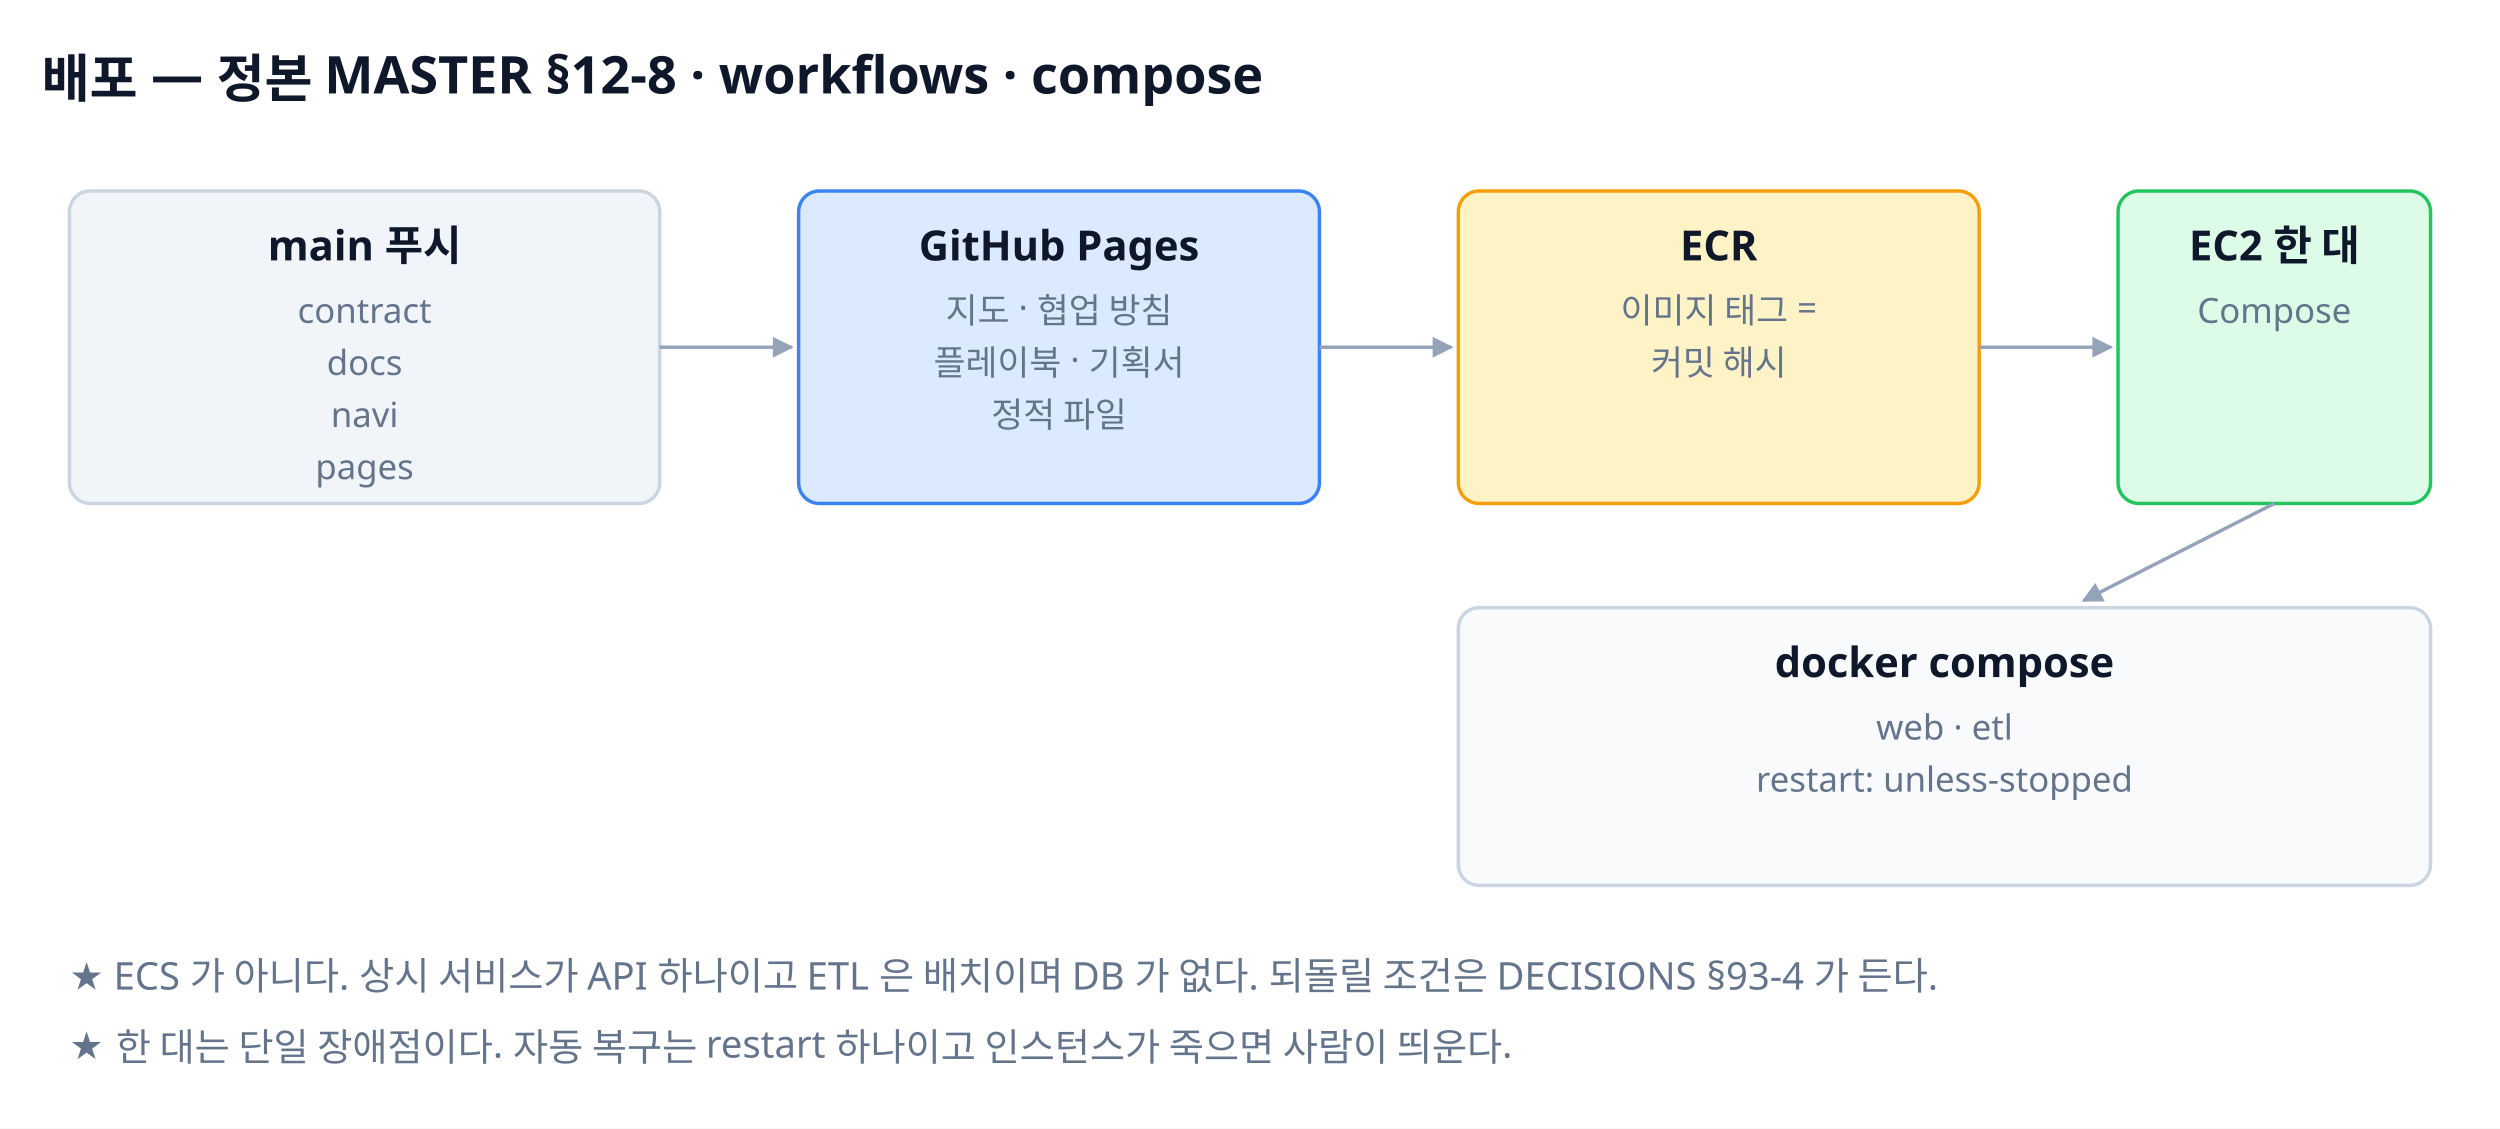
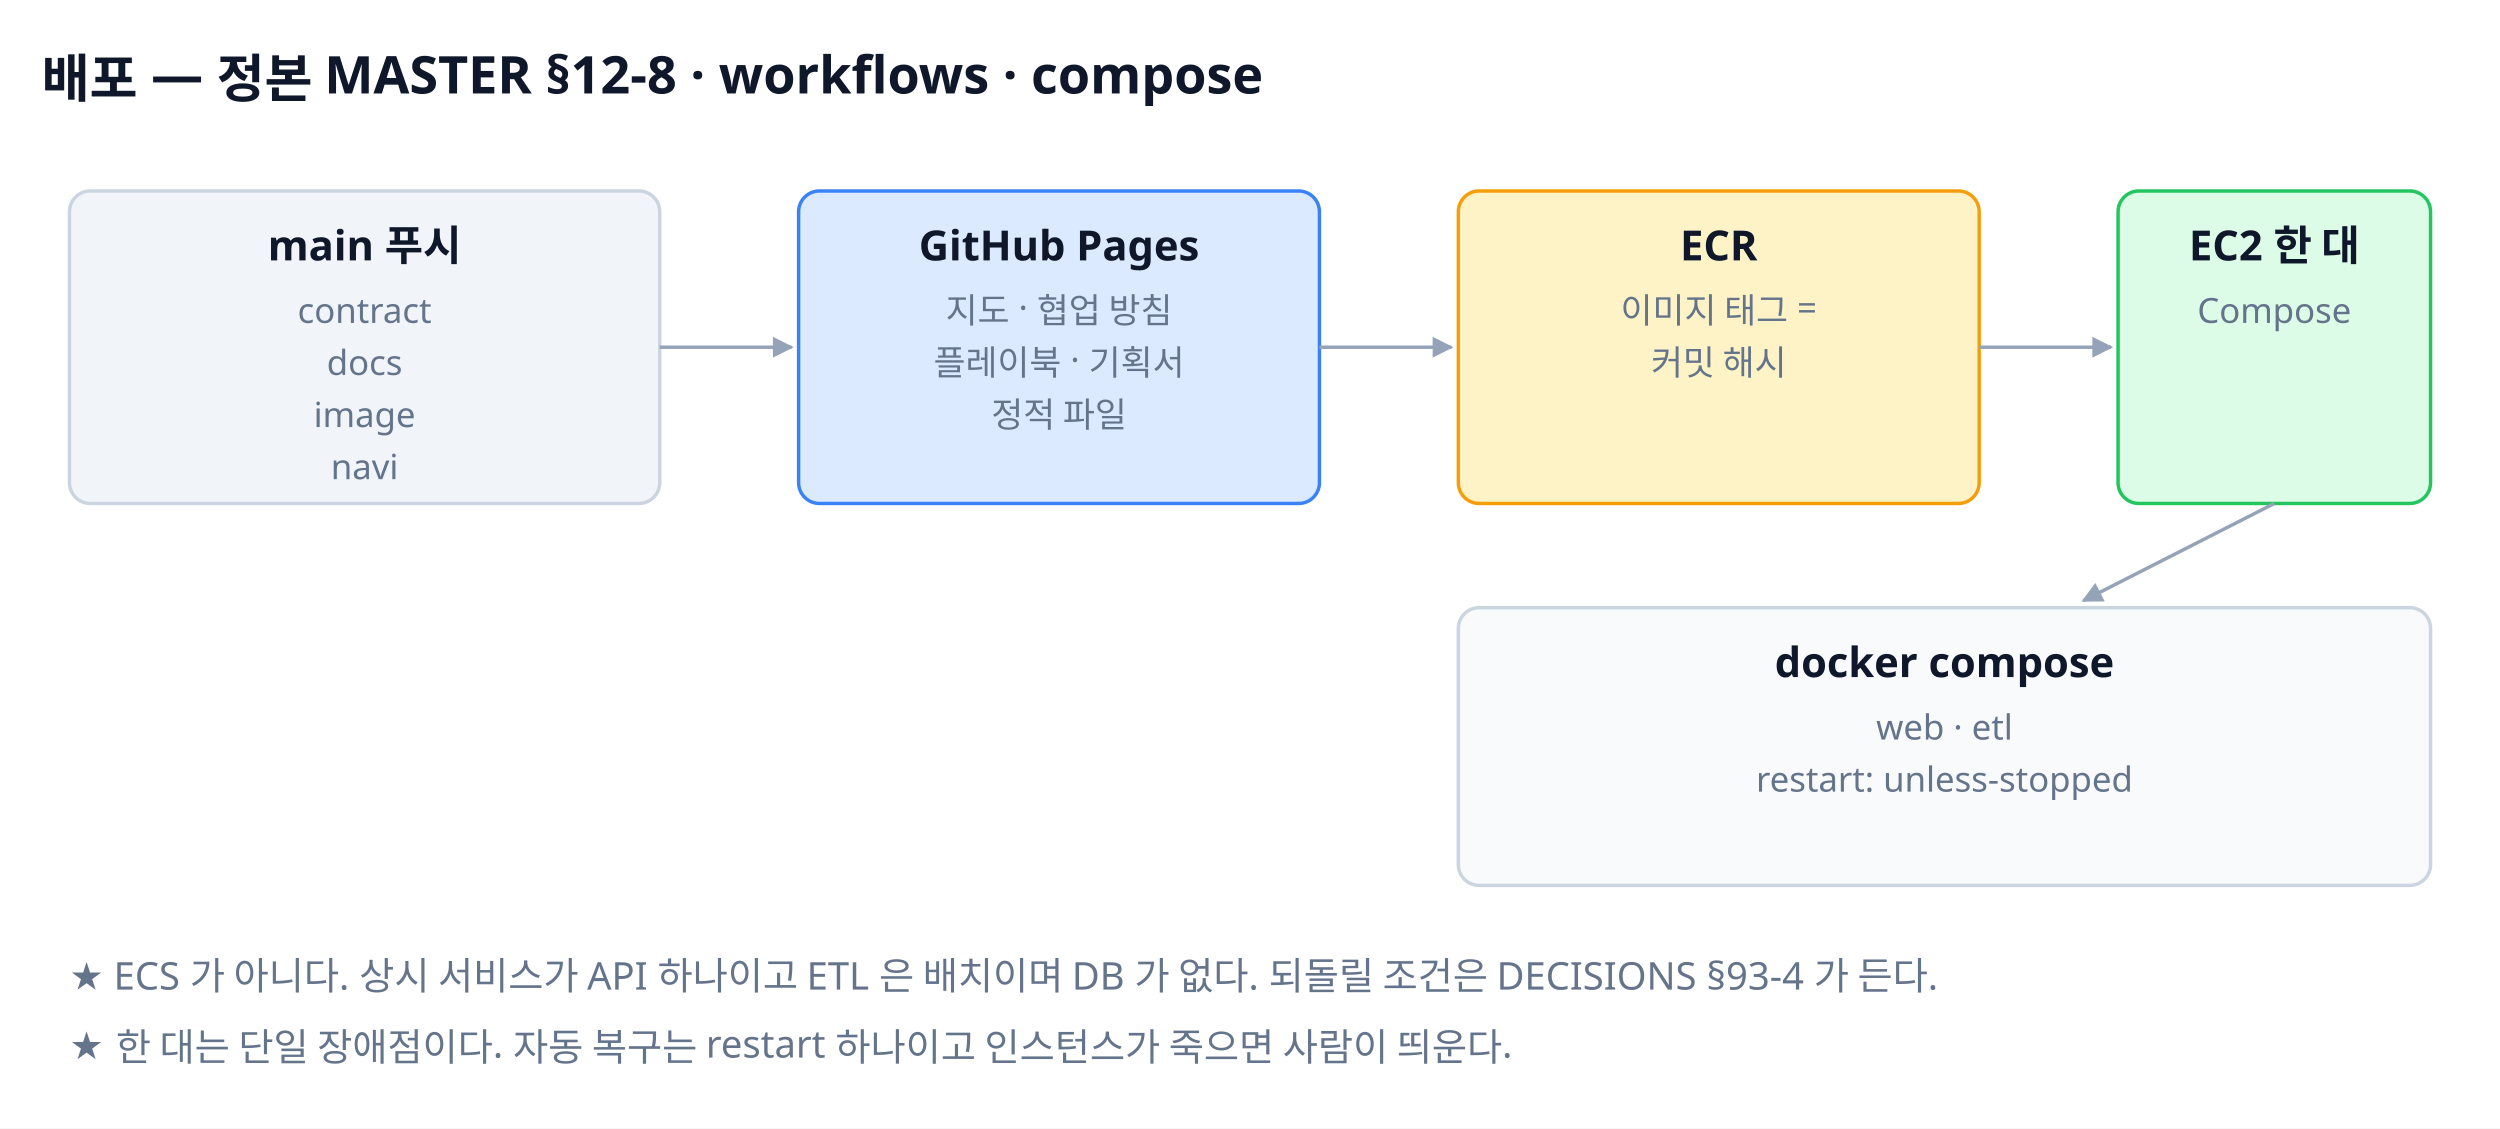
<svg xmlns="http://www.w3.org/2000/svg" viewBox="0 0 720 325" width="720" height="325" font-family="Pretendard, system-ui, sans-serif">
  <rect width="720" height="325" fill="#fff" />
  <defs>
    <marker id="b" viewBox="0 0 10 10" refX="9" refY="5" markerWidth="6" markerHeight="6" orient="auto">
      <path d="M0 0 L10 5 L0 10 z" fill="#94a3b8" />
    </marker>
  </defs>
  <text x="12" y="28" font-size="15" font-weight="700" fill="#0f172a">배포 — 정본 MASTER §12-8 · workflows · compose</text>
  <rect x="20" y="55" width="170" height="90" rx="6" fill="#f1f5f9" stroke="#cbd5e1" />
  <text x="105.0" y="75" font-size="12" font-weight="700" fill="#0f172a" text-anchor="middle">main 푸시</text>
  <text x="105.0" y="93" font-size="10" fill="#64748b" text-anchor="middle">contract</text>
  <text x="105.0" y="108" font-size="10" fill="#64748b" text-anchor="middle">docs</text>
-   <text x="105.0" y="123" font-size="10" fill="#64748b" text-anchor="middle">navi</text>
-   <text x="105.0" y="138" font-size="10" fill="#64748b" text-anchor="middle">pages</text>
+   <text x="105.0" y="123" font-size="10" fill="#64748b" text-anchor="middle">image</text>
+   <text x="105.0" y="138" font-size="10" fill="#64748b" text-anchor="middle">navi</text>
  <rect x="230" y="55" width="150" height="90" rx="6" fill="#dbeafe" stroke="#3b82f6" />
  <text x="305.0" y="75" font-size="12" font-weight="700" fill="#0f172a" text-anchor="middle">GitHub Pages</text>
  <text x="305.0" y="93" font-size="10" fill="#64748b" text-anchor="middle">지도 · 협업 방침</text>
  <text x="305.0" y="108" font-size="10" fill="#64748b" text-anchor="middle">플레이북 · 기획서</text>
  <text x="305.0" y="123" font-size="10" fill="#64748b" text-anchor="middle">정적 파일</text>
  <rect x="420" y="55" width="150" height="90" rx="6" fill="#fef3c7" stroke="#f59e0b" />
  <text x="495.0" y="75" font-size="12" font-weight="700" fill="#0f172a" text-anchor="middle">ECR</text>
  <text x="495.0" y="93" font-size="10" fill="#64748b" text-anchor="middle">이미지 태그 =</text>
  <text x="495.0" y="108" font-size="10" fill="#64748b" text-anchor="middle">커밋 해시</text>
  <rect x="610" y="55" width="90" height="90" rx="6" fill="#dcfce7" stroke="#22c55e" />
  <text x="655.0" y="75" font-size="12" font-weight="700" fill="#0f172a" text-anchor="middle">EC2 한 대</text>
  <text x="655.0" y="93" font-size="10" fill="#64748b" text-anchor="middle">Compose</text>
  <rect x="420" y="175" width="280" height="80" rx="6" fill="#f8fafc" stroke="#cbd5e1" />
  <text x="560.0" y="195" font-size="12" font-weight="700" fill="#0f172a" text-anchor="middle">docker compose</text>
  <text x="560.0" y="213" font-size="10" fill="#64748b" text-anchor="middle">web · etl</text>
  <text x="560.0" y="228" font-size="10" fill="#64748b" text-anchor="middle">restart: unless-stopped</text>
  <path d="M190 100 L228 100" stroke="#94a3b8" marker-end="url(#b)" />
  <path d="M380 100 L418 100" stroke="#94a3b8" marker-end="url(#b)" />
  <path d="M570 100 L608 100" stroke="#94a3b8" marker-end="url(#b)" />
  <path d="M655 145 L600 173" stroke="#94a3b8" marker-end="url(#b)" />
  <text x="20" y="285" font-size="11" fill="#64748b">★ ECS 가 아니다. 상시 서비스가 API 하나이고 ETL 은 배치이며 DB 가 없다. 되돌릴 조건은 DECISIONS §93-4 가 든다.</text>
  <text x="20" y="305" font-size="11" fill="#64748b">★ 한 대는 단일 장애점이다. 자동 복구는 restart 하나이고 인스턴스가 죽으면 사람이 띄운다.</text>
</svg>
